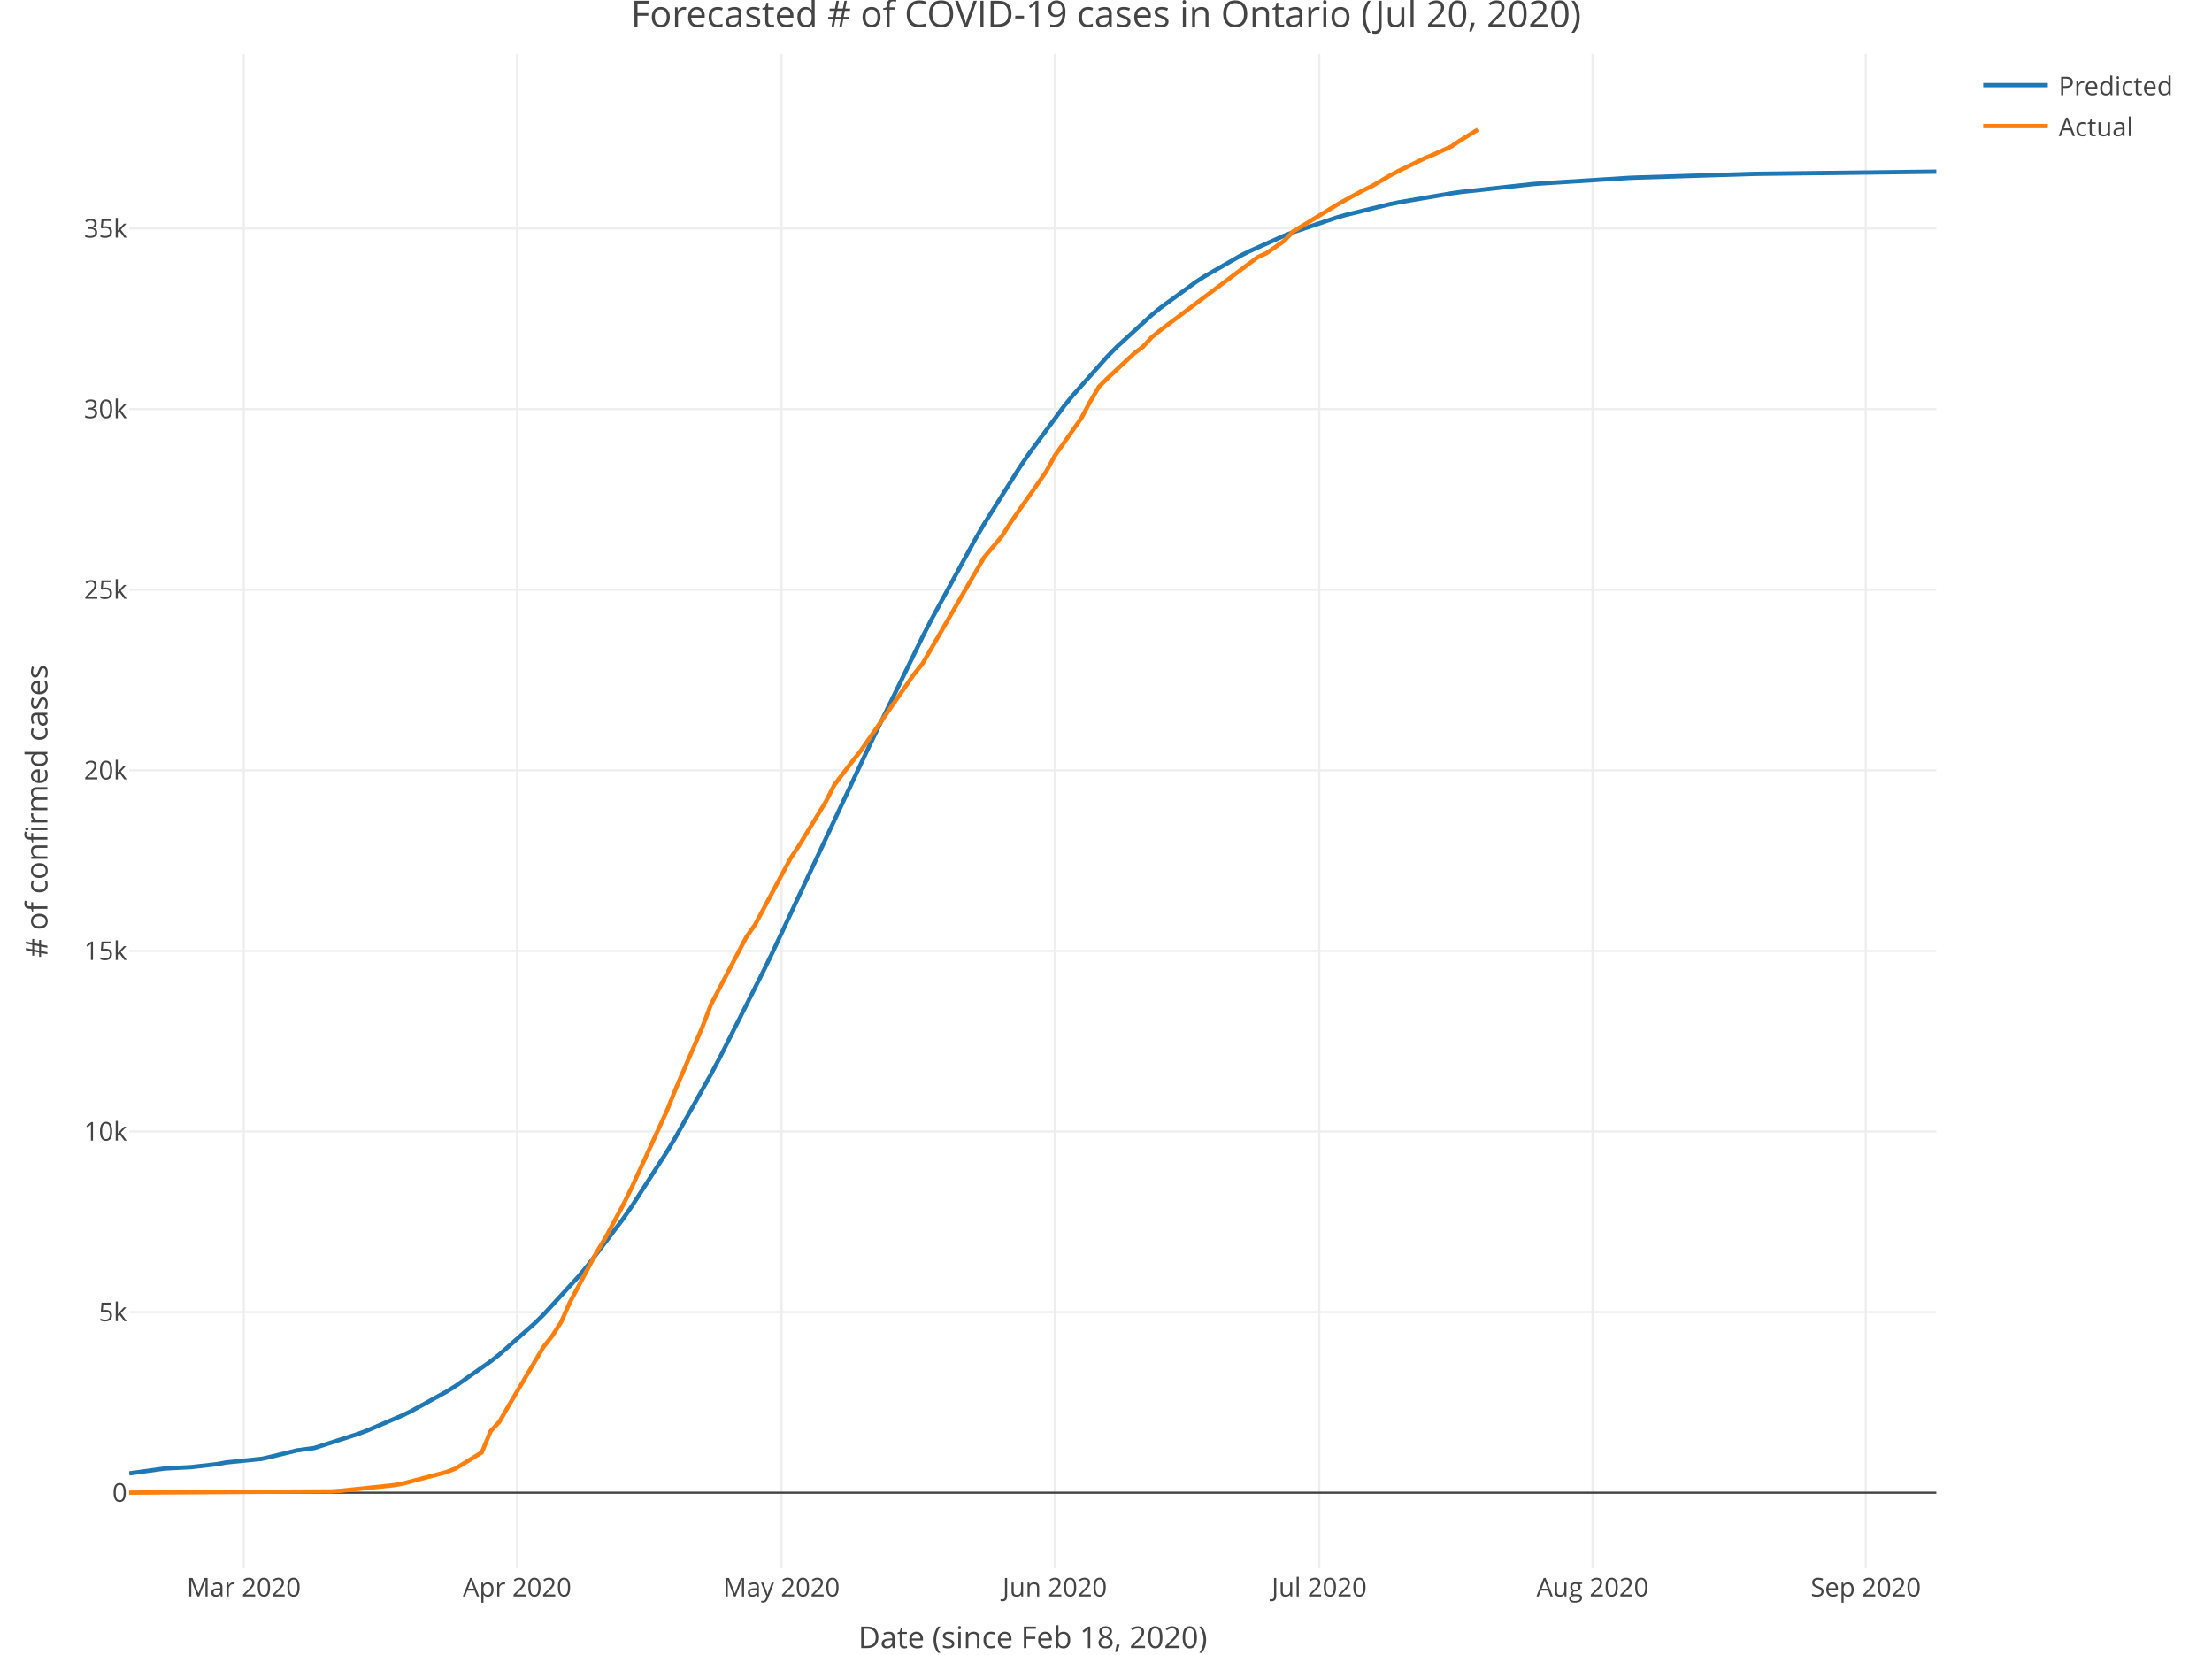
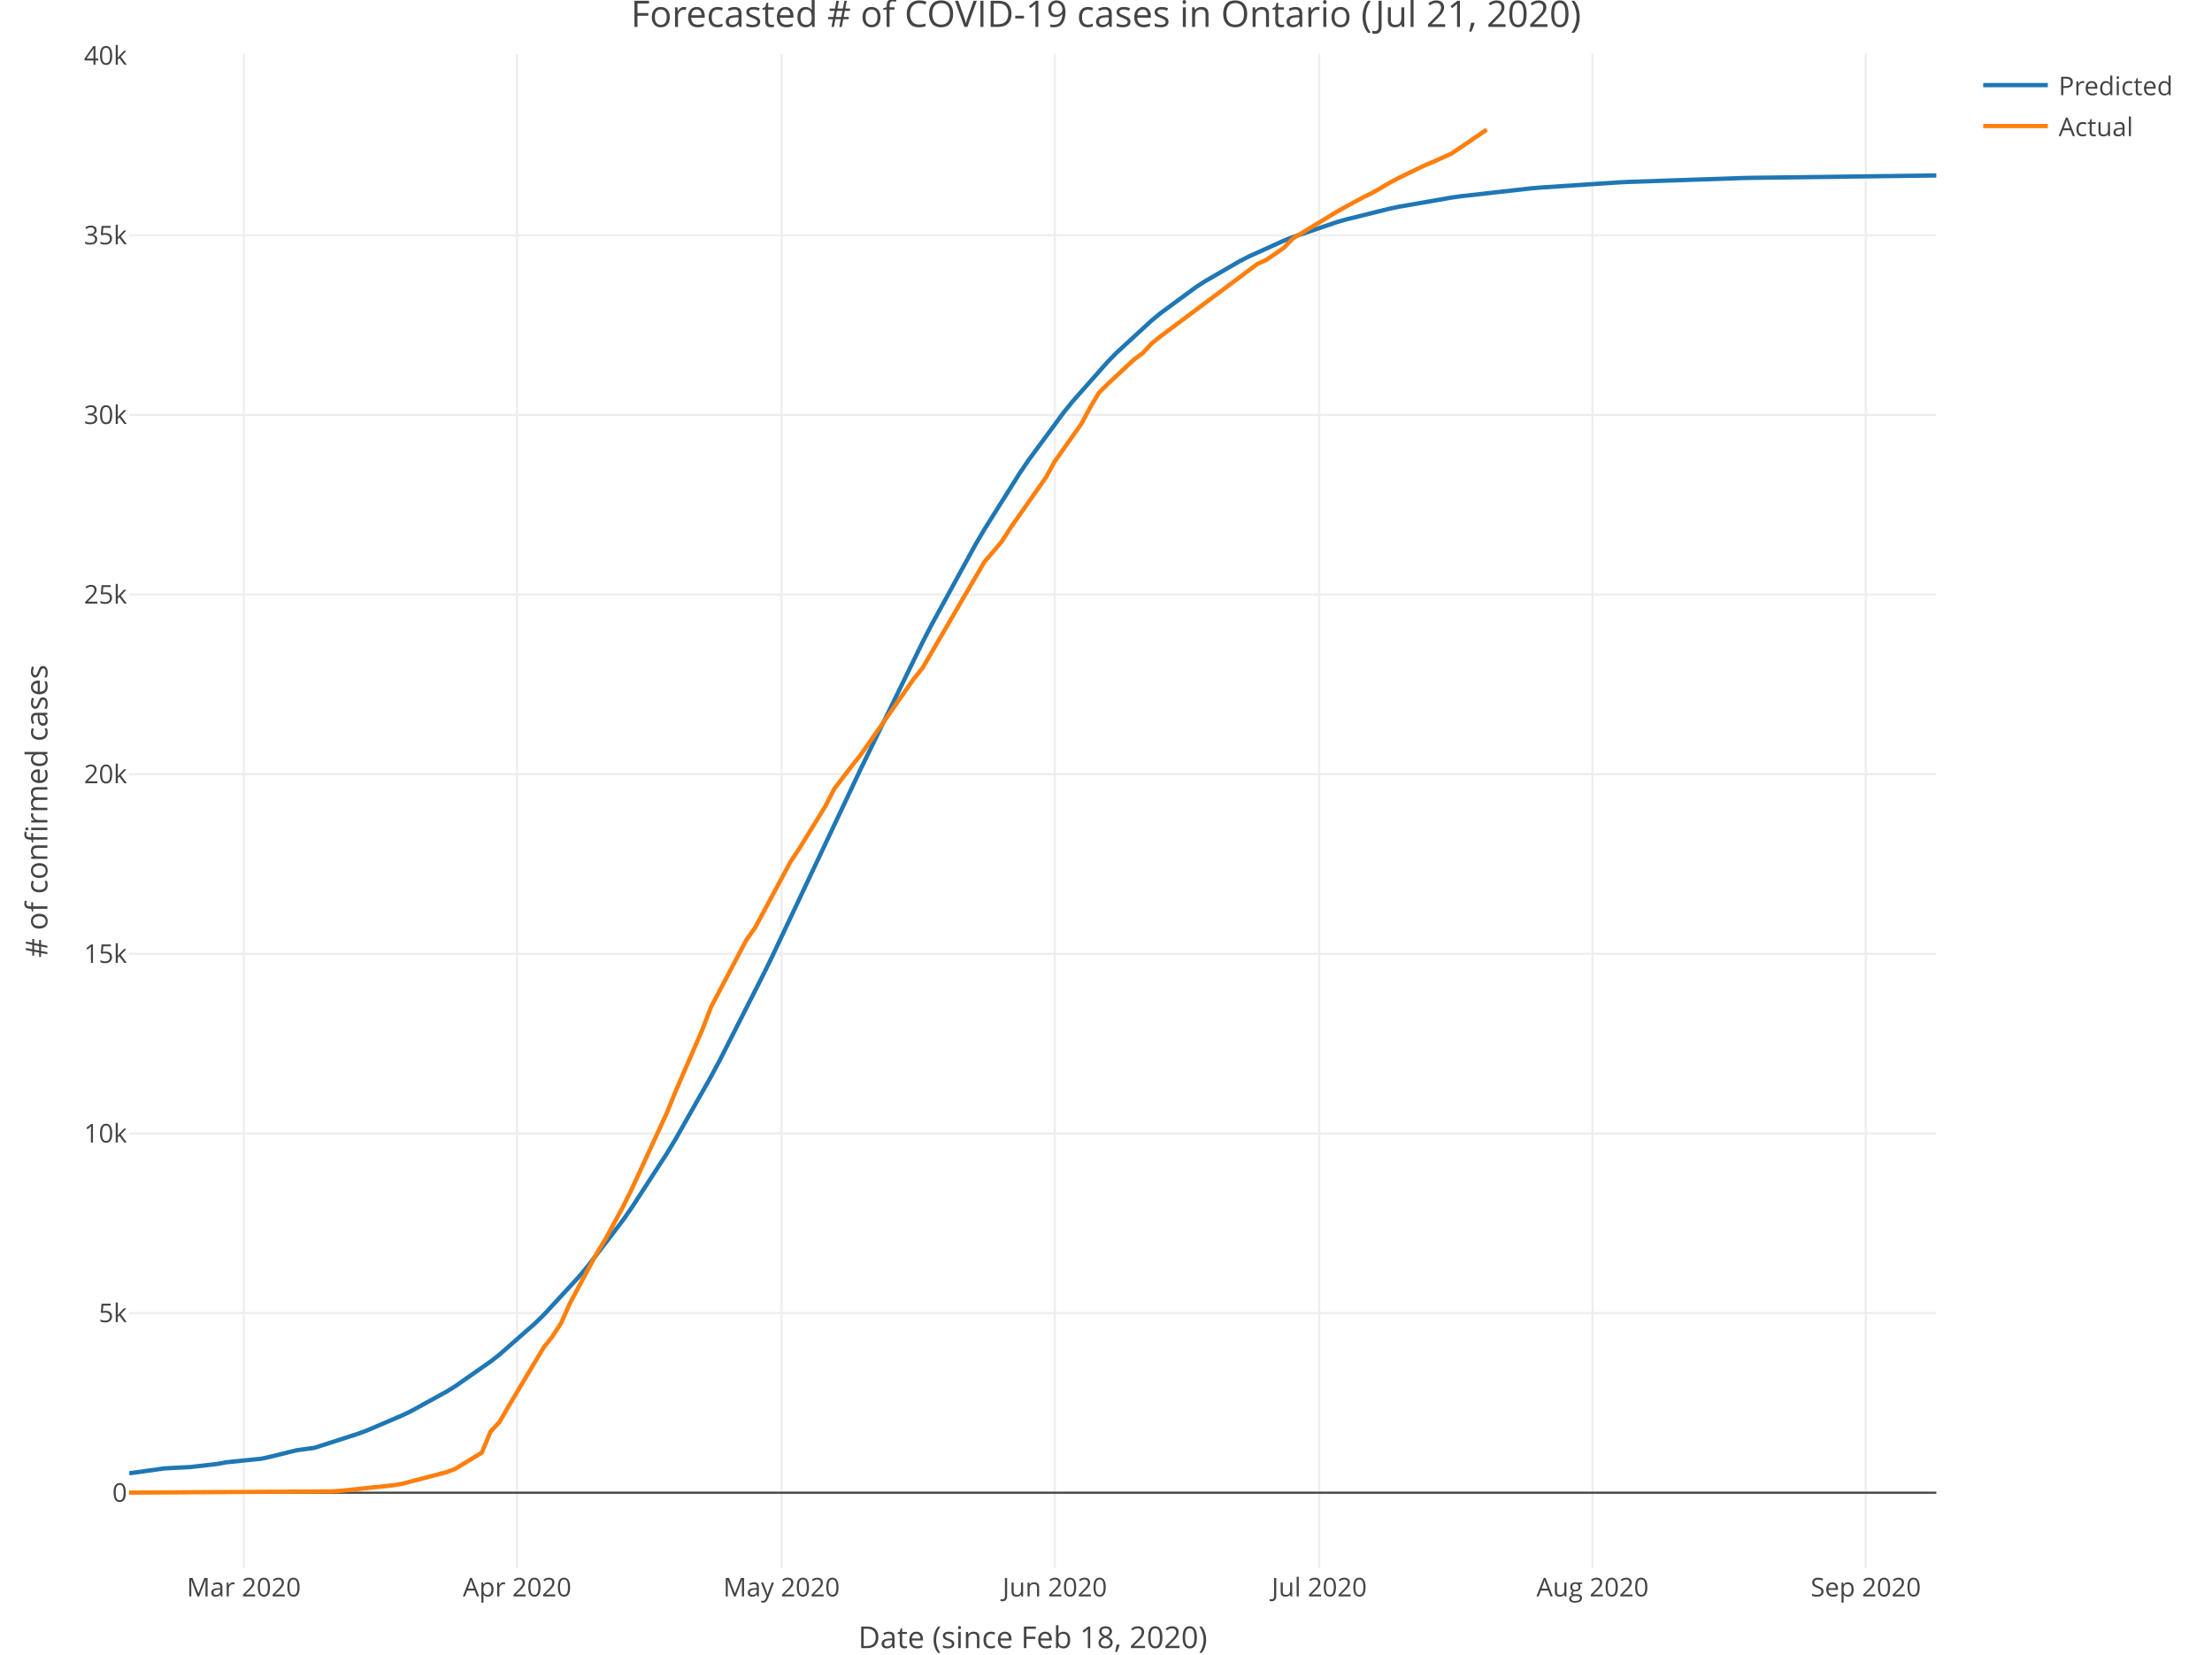
<svg xmlns="http://www.w3.org/2000/svg" class="main-svg" width="1027" height="768" style="" viewBox="0 0 1027 768">
  <rect x="0" y="0" width="1027" height="768" style="fill: rgb(255, 255, 255); fill-opacity: 1;" />
-   <defs id="defs-aa31d3">
+   <defs id="defs-d9f342">
    <g class="clips">
-       <clipPath id="clipaa31d3xyplot" class="plotclip">
+       <clipPath id="clipd9f342xyplot" class="plotclip">
        <rect width="839" height="703" />
      </clipPath>
-       <clipPath class="axesclip" id="clipaa31d3x">
+       <clipPath class="axesclip" id="clipd9f342x">
        <rect x="60" y="0" width="839" height="768" />
      </clipPath>
-       <clipPath class="axesclip" id="clipaa31d3y">
+       <clipPath class="axesclip" id="clipd9f342y">
        <rect x="0" y="25" width="1027" height="703" />
      </clipPath>
-       <clipPath class="axesclip" id="clipaa31d3xy">
+       <clipPath class="axesclip" id="clipd9f342xy">
        <rect x="60" y="25" width="839" height="703" />
      </clipPath>
    </g>
    <g class="gradients" />
  </defs>
  <g class="bglayer" />
  <g class="layer-below">
    <g class="imagelayer" />
    <g class="shapelayer" />
  </g>
  <g class="cartesianlayer">
    <g class="subplot xy">
      <g class="layer-subplot">
        <g class="shapelayer" />
        <g class="imagelayer" />
      </g>
      <g class="gridlayer">
        <g class="x">
          <path class="xgrid crisp" transform="translate(113.2,0)" d="M0,25v703" style="stroke: rgb(238, 238, 238); stroke-opacity: 1; stroke-width: 1px;" />
          <path class="xgrid crisp" transform="translate(240.08,0)" d="M0,25v703" style="stroke: rgb(238, 238, 238); stroke-opacity: 1; stroke-width: 1px;" />
          <path class="xgrid crisp" transform="translate(362.86,0)" d="M0,25v703" style="stroke: rgb(238, 238, 238); stroke-opacity: 1; stroke-width: 1px;" />
          <path class="xgrid crisp" transform="translate(489.73,0)" d="M0,25v703" style="stroke: rgb(238, 238, 238); stroke-opacity: 1; stroke-width: 1px;" />
          <path class="xgrid crisp" transform="translate(612.51,0)" d="M0,25v703" style="stroke: rgb(238, 238, 238); stroke-opacity: 1; stroke-width: 1px;" />
          <path class="xgrid crisp" transform="translate(739.39,0)" d="M0,25v703" style="stroke: rgb(238, 238, 238); stroke-opacity: 1; stroke-width: 1px;" />
          <path class="xgrid crisp" transform="translate(866.26,0)" d="M0,25v703" style="stroke: rgb(238, 238, 238); stroke-opacity: 1; stroke-width: 1px;" />
        </g>
        <g class="y">
-           <path class="ygrid crisp" transform="translate(0,609.04)" d="M60,0h839" style="stroke: rgb(238, 238, 238); stroke-opacity: 1; stroke-width: 1px;" />
-           <path class="ygrid crisp" transform="translate(0,525.21)" d="M60,0h839" style="stroke: rgb(238, 238, 238); stroke-opacity: 1; stroke-width: 1px;" />
-           <path class="ygrid crisp" transform="translate(0,441.38)" d="M60,0h839" style="stroke: rgb(238, 238, 238); stroke-opacity: 1; stroke-width: 1px;" />
-           <path class="ygrid crisp" transform="translate(0,357.55)" d="M60,0h839" style="stroke: rgb(238, 238, 238); stroke-opacity: 1; stroke-width: 1px;" />
-           <path class="ygrid crisp" transform="translate(0,273.73)" d="M60,0h839" style="stroke: rgb(238, 238, 238); stroke-opacity: 1; stroke-width: 1px;" />
-           <path class="ygrid crisp" transform="translate(0,189.9)" d="M60,0h839" style="stroke: rgb(238, 238, 238); stroke-opacity: 1; stroke-width: 1px;" />
-           <path class="ygrid crisp" transform="translate(0,106.07)" d="M60,0h839" style="stroke: rgb(238, 238, 238); stroke-opacity: 1; stroke-width: 1px;" />
+           <path class="ygrid crisp" transform="translate(0,609.49)" d="M60,0h839" style="stroke: rgb(238, 238, 238); stroke-opacity: 1; stroke-width: 1px;" />
+           <path class="ygrid crisp" transform="translate(0,526.11)" d="M60,0h839" style="stroke: rgb(238, 238, 238); stroke-opacity: 1; stroke-width: 1px;" />
+           <path class="ygrid crisp" transform="translate(0,442.73)" d="M60,0h839" style="stroke: rgb(238, 238, 238); stroke-opacity: 1; stroke-width: 1px;" />
+           <path class="ygrid crisp" transform="translate(0,359.35)" d="M60,0h839" style="stroke: rgb(238, 238, 238); stroke-opacity: 1; stroke-width: 1px;" />
+           <path class="ygrid crisp" transform="translate(0,275.97)" d="M60,0h839" style="stroke: rgb(238, 238, 238); stroke-opacity: 1; stroke-width: 1px;" />
+           <path class="ygrid crisp" transform="translate(0,192.59)" d="M60,0h839" style="stroke: rgb(238, 238, 238); stroke-opacity: 1; stroke-width: 1px;" />
+           <path class="ygrid crisp" transform="translate(0,109.21)" d="M60,0h839" style="stroke: rgb(238, 238, 238); stroke-opacity: 1; stroke-width: 1px;" />
        </g>
      </g>
      <g class="zerolinelayer">
        <path class="yzl zl crisp" transform="translate(0,692.87)" d="M60,0h839" style="stroke: rgb(68, 68, 68); stroke-opacity: 1; stroke-width: 1px;" />
      </g>
      <path class="xlines-below" />
      <path class="ylines-below" />
      <g class="overlines-below" />
      <g class="xaxislayer-below" />
      <g class="yaxislayer-below" />
      <g class="overaxes-below" />
-       <g class="plot" transform="translate(60, 25)" clip-path="url('#clipaa31d3xyplot')">
+       <g class="plot" transform="translate(60, 25)" clip-path="url('#clipd9f342xyplot')">
        <g class="scatterlayer mlayer">
-           <g class="trace scatter trace6eba4d" style="stroke-miterlimit: 2; opacity: 1;">
+           <g class="trace scatter tracea2562b" style="stroke-miterlimit: 2; opacity: 1;">
            <g class="fills" />
            <g class="errorbars" />
            <g class="lines">
-               <path class="js-line" d="M0,658.92L16.37,656.65L28.65,656L40.93,654.59L45.02,653.82L61.39,652.16L65.48,651.25L77.76,648.23L85.95,647.11L106.41,640.52L110.5,638.98L126.87,631.96L130.97,629.97L147.34,620.94L151.43,618.39L167.8,606.89L171.89,603.67L188.26,589.22L192.36,585.2L208.73,567.36L212.82,562.45L229.19,540.87L233.28,534.99L249.65,509.55L253.75,502.72L270.12,473.59L274.21,465.89L294.67,425.3L298.77,416.83L339.69,329.52L343.79,320.84L368.34,270.55L372.43,262.58L392.9,225.08L396.99,218.09L413.36,192.03L417.45,185.99L433.82,163.79L437.92,158.72L454.29,140.29L458.38,136.14L474.75,121.17L478.84,117.82L495.21,105.88L499.31,103.23L515.68,93.83L519.77,91.75L536.14,84.44L540.23,82.83L560.7,75.95L564.79,74.78L585.25,69.78L589.35,68.94L613.9,64.73L618,64.15L650.74,60.54L654.83,60.19L695.76,57.6L699.85,57.42L753.05,55.75L757.15,55.67L839,54.69" style="vector-effect: non-scaling-stroke; fill: none; stroke: rgb(31, 119, 180); stroke-opacity: 1; stroke-width: 2px; opacity: 1;" />
+               <path class="js-line" d="M0,658.85L16.37,656.58L28.65,655.93L40.93,654.51L45.02,653.75L61.39,652.08L65.48,651.18L77.76,648.15L85.95,647.04L106.41,640.45L110.5,638.92L126.87,631.92L130.97,629.94L147.34,620.94L151.43,618.4L167.8,606.96L171.89,603.76L188.26,589.4L192.36,585.41L208.73,567.7L212.82,562.82L229.19,541.42L233.28,535.59L249.65,510.36L253.75,503.58L270.12,474.71L274.21,467.07L294.67,426.82L298.77,418.43L335.6,340.44L339.69,331.76L368.34,273.1L372.43,265.16L392.9,227.76L396.99,220.79L413.36,194.75L417.45,188.72L433.82,166.49L437.92,161.41L454.29,142.93L458.38,138.75L474.75,123.71L478.84,120.35L495.21,108.32L499.31,105.65L515.68,96.17L519.77,94.07L536.14,86.68L540.23,85.06L560.7,78.09L564.79,76.91L585.25,71.84L589.35,70.98L613.9,66.71L618,66.12L650.74,62.44L654.83,62.09L691.66,59.65L695.76,59.45L748.96,57.64L753.05,57.55L834.91,56.49L839,56.46" style="vector-effect: non-scaling-stroke; fill: none; stroke: rgb(31, 119, 180); stroke-opacity: 1; stroke-width: 2px; opacity: 1;" />
            </g>
            <g class="points" />
            <g class="text" />
          </g>
-           <g class="trace scatter trace3b0352" style="stroke-miterlimit: 2; opacity: 1;">
+           <g class="trace scatter tracecf8e27" style="stroke-miterlimit: 2; opacity: 1;">
            <g class="fills" />
            <g class="errorbars" />
            <g class="lines">
-               <path class="js-line" d="M0,667.83L94.13,667.25L98.22,666.96L122.78,664.38L126.87,663.66L147.34,658.28L151.43,656.68L163.71,649.14L167.8,639.26L171.89,634.91L175.99,627.76L192.36,600.17L196.45,594.99L200.54,588.63L204.63,579.41L216.91,556.41L221,549.69L229.19,534.53L233.28,526.25L249.65,490.52L253.75,480.36L266.02,451.94L270.12,441.21L286.49,410L290.58,404.18L306.95,373.58L311.04,367.38L323.32,347.29L327.41,339.29L335.6,328.56L339.69,323.4L364.25,288.08L368.34,282.98L396.99,233.57L401.08,228.76L405.18,223.86L409.27,217.44L425.64,194.02L429.73,186.54L442.01,169.14L446.1,161.51L450.2,154.55L454.29,150.48L466.57,139.01L470.66,135.96L474.75,131.5L478.84,128.2L523.86,94.4L527.96,92.54L536.14,86.87L540.23,82.56L560.7,70.07L564.79,67.76L572.98,63.3L577.07,61.32L585.25,56.53L589.35,54.35L601.62,48.38L605.72,46.67L613.9,42.95L618,40.16L626.18,35.15" style="vector-effect: non-scaling-stroke; fill: none; stroke: rgb(255, 127, 14); stroke-opacity: 1; stroke-width: 2px; opacity: 1;" />
+               <path class="js-line" d="M0,667.83L94.13,667.25L98.22,666.97L122.78,664.4L126.87,663.68L147.34,658.33L151.43,656.74L163.71,649.24L167.8,639.42L171.89,635.08L175.99,627.98L192.36,600.53L196.45,595.38L200.54,589.06L204.63,579.88L216.91,557.01L221,550.32L229.19,535.24L233.28,527.01L249.65,491.47L253.75,481.36L266.02,453.1L270.12,442.43L286.49,411.37L290.58,405.59L306.95,375.15L311.04,368.98L323.32,349.01L327.41,341.05L335.6,330.38L339.69,325.24L364.25,290.11L368.34,285.04L396.99,235.89L401.08,231.11L405.18,226.24L409.27,219.85L425.64,196.56L429.73,189.12L442.01,171.81L446.1,164.22L450.2,157.3L454.29,153.25L466.57,141.84L470.66,138.81L474.75,134.37L478.84,131.09L523.86,97.47L527.96,95.62L536.14,89.98L540.23,85.69L560.7,73.27L564.79,70.97L572.98,66.53L577.07,64.57L585.25,59.8L589.35,57.63L601.62,51.69L605.72,49.99L613.9,46.29L618,43.52L630.27,35.15" style="vector-effect: non-scaling-stroke; fill: none; stroke: rgb(255, 127, 14); stroke-opacity: 1; stroke-width: 2px; opacity: 1;" />
            </g>
            <g class="points" />
            <g class="text" />
          </g>
        </g>
      </g>
      <g class="overplot" />
      <path class="xlines-above crisp" style="fill: none;" d="M0,0" />
      <path class="ylines-above crisp" style="fill: none;" d="M0,0" />
      <g class="overlines-above" />
      <g class="xaxislayer-above">
        <g class="xtick">
          <text text-anchor="middle" x="0" y="741" transform="translate(113.2,0)" style="font-family: 'Open Sans', verdana, arial, sans-serif; font-size: 12px; fill: rgb(68, 68, 68); fill-opacity: 1; white-space: pre;">Mar 2020</text>
        </g>
        <g class="xtick">
          <text text-anchor="middle" x="0" y="741" transform="translate(240.08,0)" style="font-family: 'Open Sans', verdana, arial, sans-serif; font-size: 12px; fill: rgb(68, 68, 68); fill-opacity: 1; white-space: pre;">Apr 2020</text>
        </g>
        <g class="xtick">
          <text text-anchor="middle" x="0" y="741" transform="translate(362.86,0)" style="font-family: 'Open Sans', verdana, arial, sans-serif; font-size: 12px; fill: rgb(68, 68, 68); fill-opacity: 1; white-space: pre;">May 2020</text>
        </g>
        <g class="xtick">
          <text text-anchor="middle" x="0" y="741" transform="translate(489.73,0)" style="font-family: 'Open Sans', verdana, arial, sans-serif; font-size: 12px; fill: rgb(68, 68, 68); fill-opacity: 1; white-space: pre;">Jun 2020</text>
        </g>
        <g class="xtick">
          <text text-anchor="middle" x="0" y="741" transform="translate(612.51,0)" style="font-family: 'Open Sans', verdana, arial, sans-serif; font-size: 12px; fill: rgb(68, 68, 68); fill-opacity: 1; white-space: pre;">Jul 2020</text>
        </g>
        <g class="xtick">
          <text text-anchor="middle" x="0" y="741" transform="translate(739.39,0)" style="font-family: 'Open Sans', verdana, arial, sans-serif; font-size: 12px; fill: rgb(68, 68, 68); fill-opacity: 1; white-space: pre;">Aug 2020</text>
        </g>
        <g class="xtick">
          <text text-anchor="middle" x="0" y="741" transform="translate(866.26,0)" style="font-family: 'Open Sans', verdana, arial, sans-serif; font-size: 12px; fill: rgb(68, 68, 68); fill-opacity: 1; white-space: pre;">Sep 2020</text>
        </g>
      </g>
      <g class="yaxislayer-above">
        <g class="ytick">
          <text text-anchor="end" x="59" y="4.2" transform="translate(0,692.87)" style="font-family: 'Open Sans', verdana, arial, sans-serif; font-size: 12px; fill: rgb(68, 68, 68); fill-opacity: 1; white-space: pre;">0</text>
        </g>
        <g class="ytick">
-           <text text-anchor="end" x="59" y="4.2" transform="translate(0,609.04)" style="font-family: 'Open Sans', verdana, arial, sans-serif; font-size: 12px; fill: rgb(68, 68, 68); fill-opacity: 1; white-space: pre;">5k</text>
-         </g>
-         <g class="ytick">
-           <text text-anchor="end" x="59" y="4.2" transform="translate(0,525.21)" style="font-family: 'Open Sans', verdana, arial, sans-serif; font-size: 12px; fill: rgb(68, 68, 68); fill-opacity: 1; white-space: pre;">10k</text>
-         </g>
-         <g class="ytick">
-           <text text-anchor="end" x="59" y="4.2" transform="translate(0,441.38)" style="font-family: 'Open Sans', verdana, arial, sans-serif; font-size: 12px; fill: rgb(68, 68, 68); fill-opacity: 1; white-space: pre;">15k</text>
-         </g>
-         <g class="ytick">
-           <text text-anchor="end" x="59" y="4.2" transform="translate(0,357.55)" style="font-family: 'Open Sans', verdana, arial, sans-serif; font-size: 12px; fill: rgb(68, 68, 68); fill-opacity: 1; white-space: pre;">20k</text>
-         </g>
-         <g class="ytick">
-           <text text-anchor="end" x="59" y="4.2" transform="translate(0,273.73)" style="font-family: 'Open Sans', verdana, arial, sans-serif; font-size: 12px; fill: rgb(68, 68, 68); fill-opacity: 1; white-space: pre;">25k</text>
-         </g>
-         <g class="ytick">
-           <text text-anchor="end" x="59" y="4.2" transform="translate(0,189.9)" style="font-family: 'Open Sans', verdana, arial, sans-serif; font-size: 12px; fill: rgb(68, 68, 68); fill-opacity: 1; white-space: pre;">30k</text>
-         </g>
-         <g class="ytick">
-           <text text-anchor="end" x="59" y="4.2" transform="translate(0,106.07)" style="font-family: 'Open Sans', verdana, arial, sans-serif; font-size: 12px; fill: rgb(68, 68, 68); fill-opacity: 1; white-space: pre;">35k</text>
+           <text text-anchor="end" x="59" y="4.2" transform="translate(0,609.49)" style="font-family: 'Open Sans', verdana, arial, sans-serif; font-size: 12px; fill: rgb(68, 68, 68); fill-opacity: 1; white-space: pre;">5k</text>
+         </g>
+         <g class="ytick">
+           <text text-anchor="end" x="59" y="4.2" transform="translate(0,526.11)" style="font-family: 'Open Sans', verdana, arial, sans-serif; font-size: 12px; fill: rgb(68, 68, 68); fill-opacity: 1; white-space: pre;">10k</text>
+         </g>
+         <g class="ytick">
+           <text text-anchor="end" x="59" y="4.2" transform="translate(0,442.73)" style="font-family: 'Open Sans', verdana, arial, sans-serif; font-size: 12px; fill: rgb(68, 68, 68); fill-opacity: 1; white-space: pre;">15k</text>
+         </g>
+         <g class="ytick">
+           <text text-anchor="end" x="59" y="4.2" transform="translate(0,359.35)" style="font-family: 'Open Sans', verdana, arial, sans-serif; font-size: 12px; fill: rgb(68, 68, 68); fill-opacity: 1; white-space: pre;">20k</text>
+         </g>
+         <g class="ytick">
+           <text text-anchor="end" x="59" y="4.2" transform="translate(0,275.97)" style="font-family: 'Open Sans', verdana, arial, sans-serif; font-size: 12px; fill: rgb(68, 68, 68); fill-opacity: 1; white-space: pre;">25k</text>
+         </g>
+         <g class="ytick">
+           <text text-anchor="end" x="59" y="4.2" transform="translate(0,192.59)" style="font-family: 'Open Sans', verdana, arial, sans-serif; font-size: 12px; fill: rgb(68, 68, 68); fill-opacity: 1; white-space: pre;">30k</text>
+         </g>
+         <g class="ytick">
+           <text text-anchor="end" x="59" y="4.2" transform="translate(0,109.21)" style="font-family: 'Open Sans', verdana, arial, sans-serif; font-size: 12px; fill: rgb(68, 68, 68); fill-opacity: 1; white-space: pre;">35k</text>
+         </g>
+         <g class="ytick">
+           <text text-anchor="end" x="59" y="4.2" transform="translate(0,25.83)" style="font-family: 'Open Sans', verdana, arial, sans-serif; font-size: 12px; fill: rgb(68, 68, 68); fill-opacity: 1; white-space: pre;">40k</text>
        </g>
      </g>
      <g class="overaxes-above" />
    </g>
  </g>
  <g class="polarlayer" />
  <g class="ternarylayer" />
  <g class="geolayer" />
  <g class="funnelarealayer" />
  <g class="pielayer" />
  <g class="treemaplayer" />
  <g class="sunburstlayer" />
  <g class="glimages" />
-   <defs id="topdefs-aa31d3">
+   <defs id="topdefs-d9f342">
    <g class="clips" />
-     <clipPath id="legendaa31d3">
+     <clipPath id="legendd9f342">
      <rect width="101" height="48" x="0" y="0" />
    </clipPath>
  </defs>
  <g class="layer-above">
    <g class="imagelayer" />
    <g class="shapelayer" />
  </g>
  <g class="infolayer">
    <g class="legend" pointer-events="all" transform="translate(915.78, 25)">
      <rect class="bg" shape-rendering="crispEdges" style="stroke: rgb(68, 68, 68); stroke-opacity: 1; fill: rgb(255, 255, 255); fill-opacity: 1; stroke-width: 0px;" width="101" height="48" x="0" y="0" />
-       <g class="scrollbox" transform="translate(0, 0)" clip-path="url('#legendaa31d3')">
+       <g class="scrollbox" transform="translate(0, 0)" clip-path="url('#legendd9f342')">
        <g class="groups">
          <g class="traces" style="opacity: 1;" transform="translate(0, 14.5)">
            <text class="legendtext user-select-none" text-anchor="start" x="40" y="4.68" style="font-family: 'Open Sans', verdana, arial, sans-serif; font-size: 12px; fill: rgb(68, 68, 68); fill-opacity: 1; white-space: pre;">Predicted</text>
            <g class="layers" style="opacity: 1;">
              <g class="legendfill" />
              <g class="legendlines">
                <path class="js-line" d="M5,0h30" style="fill: none; stroke: rgb(31, 119, 180); stroke-opacity: 1; stroke-width: 2px;" />
              </g>
              <g class="legendsymbols">
                <g class="legendpoints" />
              </g>
            </g>
            <rect class="legendtoggle" pointer-events="all" x="0" y="-9.5" width="95.891" height="19" style="cursor: pointer; fill: rgb(0, 0, 0); fill-opacity: 0;" />
          </g>
          <g class="traces" style="opacity: 1;" transform="translate(0, 33.5)">
            <text class="legendtext user-select-none" text-anchor="start" x="40" y="4.68" style="font-family: 'Open Sans', verdana, arial, sans-serif; font-size: 12px; fill: rgb(68, 68, 68); fill-opacity: 1; white-space: pre;">Actual</text>
            <g class="layers" style="opacity: 1;">
              <g class="legendfill" />
              <g class="legendlines">
                <path class="js-line" d="M5,0h30" style="fill: none; stroke: rgb(255, 127, 14); stroke-opacity: 1; stroke-width: 2px;" />
              </g>
              <g class="legendsymbols">
                <g class="legendpoints" />
              </g>
            </g>
            <rect class="legendtoggle" pointer-events="all" x="0" y="-9.5" width="95.891" height="19" style="cursor: pointer; fill: rgb(0, 0, 0); fill-opacity: 0;" />
          </g>
        </g>
      </g>
      <rect class="scrollbar" rx="20" ry="3" width="0" height="0" style="fill: rgb(128, 139, 164); fill-opacity: 1;" x="0" y="0" />
    </g>
    <g class="g-gtitle">
-       <text class="gtitle" x="513.5" y="12.5" text-anchor="middle" dy="0em" style="font-family: 'Open Sans', verdana, arial, sans-serif; font-size: 17px; fill: rgb(68, 68, 68); opacity: 1; font-weight: normal; white-space: pre;">Forecasted # of COVID-19 cases in Ontario (Jul 20, 2020)</text>
+       <text class="gtitle" x="513.5" y="12.5" text-anchor="middle" dy="0em" style="font-family: 'Open Sans', verdana, arial, sans-serif; font-size: 17px; fill: rgb(68, 68, 68); opacity: 1; font-weight: normal; white-space: pre;">Forecasted # of COVID-19 cases in Ontario (Jul 21, 2020)</text>
    </g>
    <g class="g-xtitle" transform="translate(0,-15)">
      <text class="xtitle" x="479.5" y="780" text-anchor="middle" style="font-family: 'Open Sans', verdana, arial, sans-serif; font-size: 14px; fill: rgb(68, 68, 68); opacity: 1; font-weight: normal; white-space: pre;">Date (since Feb 18, 2020)</text>
    </g>
    <g class="g-ytitle">
      <text class="ytitle" transform="rotate(-90,22,376.5)" x="22" y="376.5" text-anchor="middle" style="font-family: 'Open Sans', verdana, arial, sans-serif; font-size: 14px; fill: rgb(68, 68, 68); opacity: 1; font-weight: normal; white-space: pre;"># of confirmed cases</text>
    </g>
  </g>
</svg>
